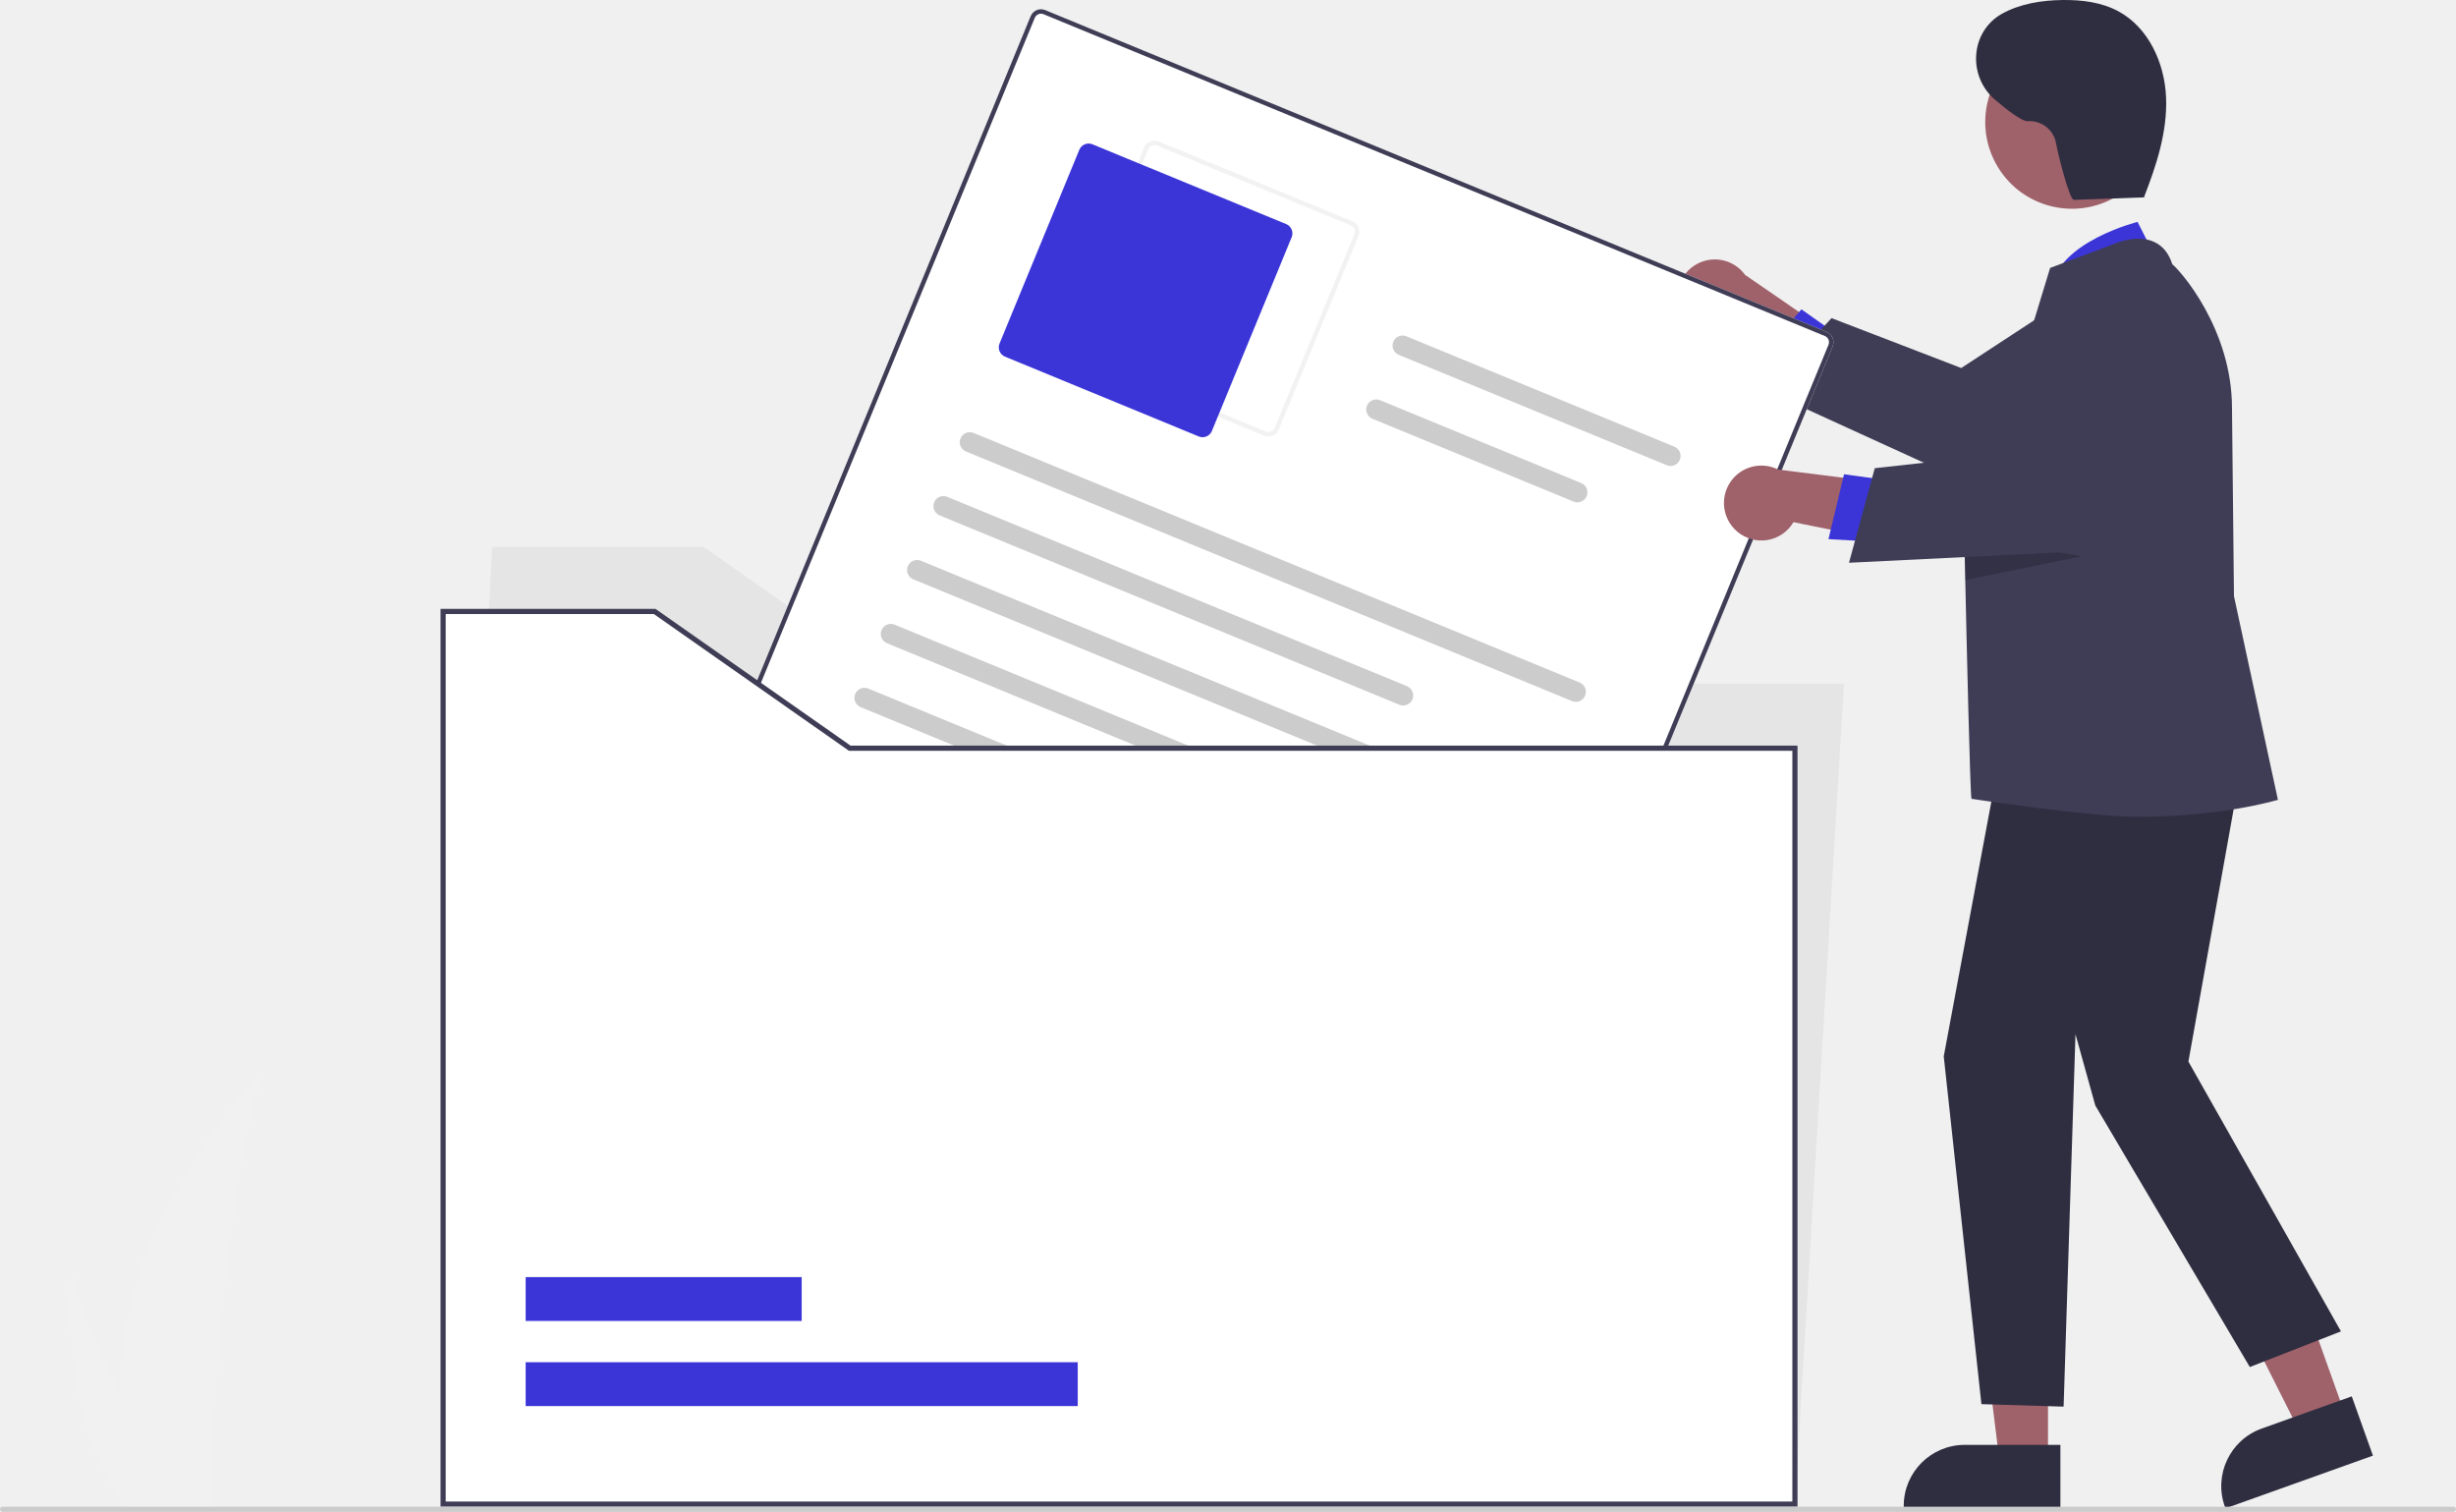
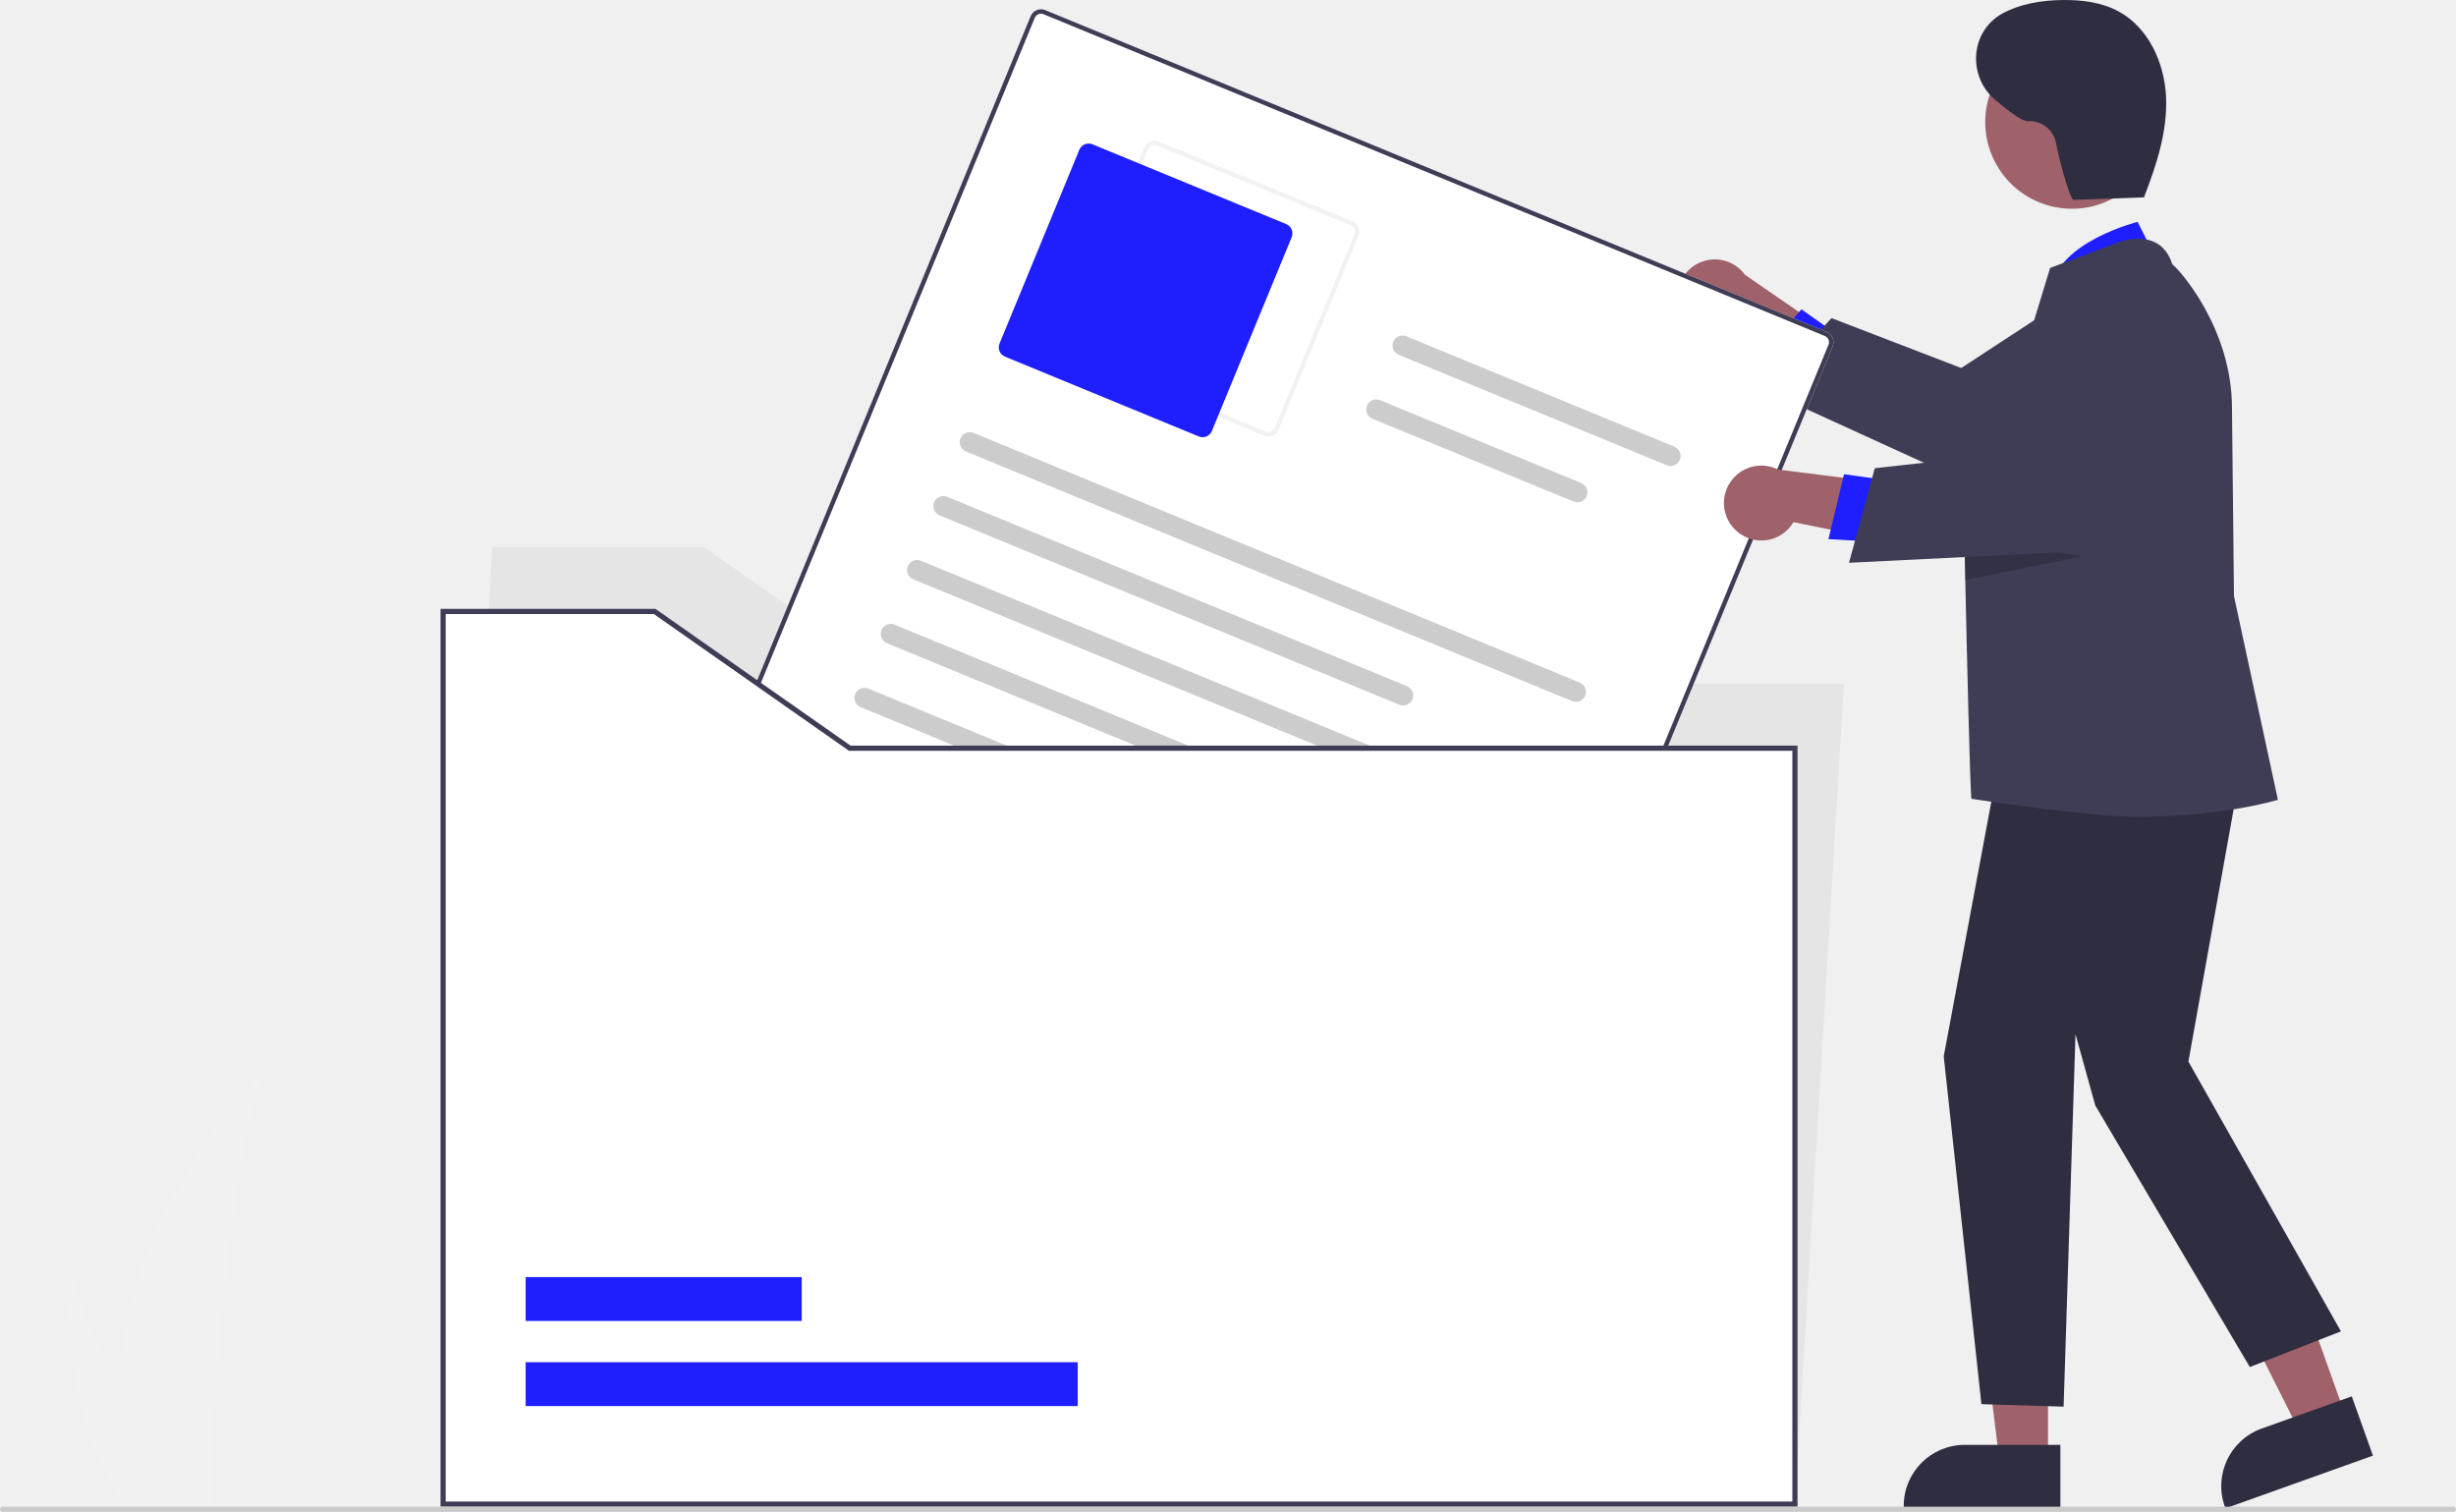
<svg xmlns="http://www.w3.org/2000/svg" id="bb1959b4-201d-4db0-994c-74206432dcb3" data-name="Layer 1" width="952" height="586" viewBox="0 0 952 586">
  <path id="a163713d-a7fc-4807-a77b-111ad75719e9" data-name="Path 133" d="M170.634,697.233a158.394,158.394,0,0,0,7.4,43.785c.1.329.211.653.319.982h27.613c-.029-.295-.059-.624-.088-.982-1.841-21.166,8.677-148.453,21.369-170.483C226.135,572.322,168.493,629.979,170.634,697.233Z" transform="translate(-124 -157)" fill="#f1f1f1" />
  <path id="a1d5a274-7181-45f3-aae5-db776f20014a" data-name="Path 134" d="M172.706,741.018c.231.329.471.658.717.982h20.716c-.157-.28-.339-.609-.55-.982-3.422-6.176-13.551-24.642-22.953-43.785-10.1-20.572-19.374-41.924-18.593-49.652C151.801,649.323,144.809,702.457,172.706,741.018Z" transform="translate(-124 -157)" fill="#f1f1f1" />
  <path d="M775.291,277.577a14.422,14.422,0,0,0,21.041,6.808l39.98,32.07,2.475-26.518-38.345-26.388a14.501,14.501,0,0,0-25.151,14.029Z" transform="translate(-124 -157)" fill="#9f616a" />
-   <polygon points="713.205 130.446 698.283 119.903 681.358 139.458 701.046 151.126 713.205 130.446" fill="#3b35d8" />
+   <polygon points="713.205 130.446 698.283 119.903 681.358 139.458 701.046 151.126 713.205 130.446" fill="#1e1eff" />
  <path d="M833.937,280.296l50.287,19.349L932.633,267.947a24.621,24.621,0,0,1,31.795,37.06l-.433.481-74.454,39.918-81.326-37.153Z" transform="translate(-124 -157)" fill="#3f3d56" />
  <polygon points="695.76 583 171.76 583 190.76 212 272.76 212 348.374 265 714.76 265 695.76 583" fill="#e5e5e5" />
  <path d="M691.489,626.863,388.624,502.135a4.326,4.326,0,0,1-2.35-5.641L523.508,163.262a4.326,4.326,0,0,1,5.641-2.35L832.014,285.64a4.326,4.326,0,0,1,2.35,5.641L697.13,624.513A4.326,4.326,0,0,1,691.489,626.863Z" transform="translate(-124 -157)" fill="#fff" />
  <path d="M691.489,626.863,388.624,502.135a4.326,4.326,0,0,1-2.35-5.641L523.508,163.262a4.326,4.326,0,0,1,5.641-2.35L832.014,285.64a4.326,4.326,0,0,1,2.35,5.641L697.13,624.513A4.326,4.326,0,0,1,691.489,626.863ZM528.491,162.51a2.596,2.596,0,0,0-3.385,1.41L387.872,497.152a2.596,2.596,0,0,0,1.41,3.385l302.865,124.728a2.596,2.596,0,0,0,3.385-1.41L832.766,290.623a2.596,2.596,0,0,0-1.41-3.385Z" transform="translate(-124 -157)" fill="#3f3d56" />
  <path d="M614.031,325.867,538.914,294.931a4.326,4.326,0,0,1-2.35-5.641l30.935-75.117a4.326,4.326,0,0,1,5.641-2.35l75.117,30.935a4.326,4.326,0,0,1,2.35,5.641l-30.935,75.117A4.326,4.326,0,0,1,614.031,325.867ZM572.482,213.422a2.596,2.596,0,0,0-3.385,1.41l-30.935,75.117a2.596,2.596,0,0,0,1.41,3.385l75.117,30.935a2.596,2.596,0,0,0,3.385-1.41l30.935-75.117a2.596,2.596,0,0,0-1.41-3.385Z" transform="translate(-124 -157)" fill="#f2f2f2" />
-   <path d="M588.67,326.171,513.554,295.236a3.893,3.893,0,0,1-2.115-5.077l30.935-75.117a3.893,3.893,0,0,1,5.077-2.115l75.117,30.935a3.893,3.893,0,0,1,2.115,5.077l-30.935,75.117A3.893,3.893,0,0,1,588.67,326.171Z" transform="translate(-124 -157)" fill="#3b35d8" />
+   <path d="M588.67,326.171,513.554,295.236a3.893,3.893,0,0,1-2.115-5.077l30.935-75.117a3.893,3.893,0,0,1,5.077-2.115l75.117,30.935a3.893,3.893,0,0,1,2.115,5.077l-30.935,75.117A3.893,3.893,0,0,1,588.67,326.171Z" transform="translate(-124 -157)" fill="#1e1eff" />
  <path d="M733.355,428.75,498.415,331.995a3.889,3.889,0,1,1,2.962-7.192L736.317,421.558a3.889,3.889,0,0,1-2.962,7.192Z" transform="translate(-124 -157)" fill="#ccc" />
  <path d="M666.416,430.156,488.213,356.767a3.889,3.889,0,1,1,2.962-7.192l178.203,73.389a3.889,3.889,0,1,1-2.962,7.192Z" transform="translate(-124 -157)" fill="#ccc" />
  <path d="M770.073,337.321,666.188,294.539a3.889,3.889,0,1,1,2.962-7.192l103.885,42.783a3.889,3.889,0,0,1-2.962,7.192Z" transform="translate(-124 -157)" fill="#ccc" />
  <path d="M733.945,351.417,655.986,319.311a3.889,3.889,0,1,1,2.962-7.192l77.959,32.106a3.889,3.889,0,0,1-2.962,7.192Z" transform="translate(-124 -157)" fill="#ccc" />
  <path d="M712.951,478.295,478.011,381.54a3.889,3.889,0,1,1,2.962-7.192L715.913,471.103a3.889,3.889,0,0,1-2.962,7.192Z" transform="translate(-124 -157)" fill="#ccc" />
  <path d="M646.012,479.701,467.809,406.313a3.889,3.889,0,1,1,2.962-7.192l178.203,73.389a3.889,3.889,0,1,1-2.962,7.192Z" transform="translate(-124 -157)" fill="#ccc" />
  <path d="M692.547,527.84,457.607,431.085a3.889,3.889,0,0,1,2.962-7.192L695.509,520.648a3.889,3.889,0,0,1-2.962,7.192Z" transform="translate(-124 -157)" fill="#ccc" />
  <path d="M682.345,552.613,447.405,455.858a3.889,3.889,0,0,1,2.962-7.192l234.94,96.755a3.889,3.889,0,0,1-2.962,7.192Z" transform="translate(-124 -157)" fill="#ccc" />
-   <path d="M567.73,550.772a84.703,84.703,0,0,0,14.094-.43c4.212-.492,8.601-1.17,12.293-3.385a11.683,11.683,0,0,0,5.821-8.835,8.222,8.222,0,0,0-4.975-8.337,9.809,9.809,0,0,0-9.951,1.394,12.959,12.959,0,0,0-4.45,10.352c.194,8.004,6.527,15.909,13.559,19.239,7.921,3.75,18.738.563,20.766-8.672.422-1.921-2.194-2.588-3.288-1.354a8.721,8.721,0,0,0,12.172,12.448l-2.944-1.213a20.99,20.99,0,0,0,14.438,15.249,19.47,19.47,0,0,0,5.372.819c2.212.006,4.484,1.116,6.6,1.806l15.244,4.966c2.242.731,3.665-2.673,1.404-3.41l-13.806-4.498c-2.301-.75-4.596-1.52-6.903-2.249-1.649-.521-3.455-.239-5.176-.546a17.288,17.288,0,0,1-13.519-12.645,1.866,1.866,0,0,0-2.944-1.213,5.048,5.048,0,0,1-7.022-7.254l-3.288-1.354c-1.309,5.958-8.576,8.193-13.814,6.471-5.857-1.927-10.892-7.533-12.639-13.405a10.811,10.811,0,0,1,.787-8.602,6.443,6.443,0,0,1,6.75-3.306,4.623,4.623,0,0,1,3.95,5.07,8.269,8.269,0,0,1-4.605,6.264c-3.297,1.77-7.244,2.21-10.906,2.612a78.798,78.798,0,0,1-12.574.358c-2.354-.119-2.826,3.541-.448,3.661Z" transform="translate(-124 -157)" fill="#3b35d8" />
+   <path d="M567.73,550.772a84.703,84.703,0,0,0,14.094-.43c4.212-.492,8.601-1.17,12.293-3.385a11.683,11.683,0,0,0,5.821-8.835,8.222,8.222,0,0,0-4.975-8.337,9.809,9.809,0,0,0-9.951,1.394,12.959,12.959,0,0,0-4.45,10.352c.194,8.004,6.527,15.909,13.559,19.239,7.921,3.75,18.738.563,20.766-8.672.422-1.921-2.194-2.588-3.288-1.354a8.721,8.721,0,0,0,12.172,12.448l-2.944-1.213a20.99,20.99,0,0,0,14.438,15.249,19.47,19.47,0,0,0,5.372.819c2.212.006,4.484,1.116,6.6,1.806l15.244,4.966c2.242.731,3.665-2.673,1.404-3.41l-13.806-4.498c-2.301-.75-4.596-1.52-6.903-2.249-1.649-.521-3.455-.239-5.176-.546a17.288,17.288,0,0,1-13.519-12.645,1.866,1.866,0,0,0-2.944-1.213,5.048,5.048,0,0,1-7.022-7.254l-3.288-1.354c-1.309,5.958-8.576,8.193-13.814,6.471-5.857-1.927-10.892-7.533-12.639-13.405a10.811,10.811,0,0,1,.787-8.602,6.443,6.443,0,0,1,6.75-3.306,4.623,4.623,0,0,1,3.95,5.07,8.269,8.269,0,0,1-4.605,6.264c-3.297,1.77-7.244,2.21-10.906,2.612a78.798,78.798,0,0,1-12.574.358c-2.354-.119-2.826,3.541-.448,3.661Z" transform="translate(-124 -157)" fill="#1e1eff" />
  <polygon points="695.76 290 695.76 583 171.76 583 171.76 237 253.76 237 329.37 290 695.76 290" fill="#fff" />
-   <rect x="203.76" y="528" width="214" height="17" fill="#3b35d8" />
-   <rect x="203.76" y="495" width="107" height="17" fill="#3b35d8" />
+   <rect x="203.76" y="528" width="214" height="17" fill="#1e1eff" />
+   <rect x="203.76" y="495" width="107" height="17" fill="#1e1eff" />
  <path d="M820.76,741h-526V393h83.316l75.614,53H820.76Zm-524-2h522V448H453.058l-75.614-53H296.76Z" transform="translate(-124 -157)" fill="#3f3d56" />
  <polygon points="909.144 548.636 891.414 554.972 858.535 489.598 884.704 480.246 909.144 548.636" fill="#9f616a" />
  <path d="M986.638,741.638l-.259-.723a23.659,23.659,0,0,1,14.3-30.206l34.918-12.479,8.212,22.977Z" transform="translate(-124 -157)" fill="#2f2e41" />
  <polygon points="793.848 566.172 775.019 566.172 766.062 493.546 793.851 493.547 793.848 566.172" fill="#9f616a" />
  <path d="M922.65,741.424l-60.712-.002v-.768A23.631,23.631,0,0,1,885.569,717.024h.002l37.081.002Z" transform="translate(-124 -157)" fill="#2f2e41" />
-   <path d="M960.759,259.186l-8.189-16.181s-30.505,7.643-33.279,25.323Z" transform="translate(-124 -157)" fill="#3b35d8" />
+   <path d="M960.759,259.186l-8.189-16.181s-30.505,7.643-33.279,25.323Z" transform="translate(-124 -157)" fill="#1e1eff" />
  <polygon points="870.547 287.198 848.278 411.467 907.407 516.036 872.083 529.858 812.186 428.494 804.507 400.849 799.899 545.216 768.042 544.249 753.435 409.445 776.862 284.127 870.547 287.198" fill="#2f2e41" />
  <path d="M989.938,388.055l-.77-72.871c0-30.884-20.326-53.647-23.144-55.753-1.326-4.231-3.704-7.156-7.068-8.686-6.776-3.071-15.062.614-15.413.78L918.685,260.844l-.117.341c-.264.78-25.347,83.088-31.645,103.746-.897,2.964-1.413,4.66-1.413,4.66s.098,4.777.273,12.205c.556,25.542,1.872,82.435,2.398,84.823,0,0,45.916,6.961,64.098,6.961,32.707,0,53.482-6.259,53.95-6.366l.751-.156Z" transform="translate(-124 -157)" fill="#3f3d56" />
  <circle cx="927.137" cy="204.303" r="33.608" transform="translate(-108.3804 312.7438) rotate(-28.66301)" fill="#9f616a" />
  <path d="M930.861,372.633l-45.078,9.164c-.175-7.428-.273-12.205-.273-12.205s.516-1.696,1.413-4.66Z" transform="translate(-124 -157)" opacity="0.2" />
  <path d="M797.369,363.027a14.422,14.422,0,0,0,21.815-3.63l50.249,10.094-9.996-24.687-46.185-5.801a14.501,14.501,0,0,0-15.883,24.023Z" transform="translate(-124 -157)" fill="#9f616a" />
-   <polygon points="732.887 186.321 714.788 183.82 708.751 208.968 731.599 210.276 732.887 186.321" fill="#3b35d8" />
+   <polygon points="732.887 186.321 714.788 183.82 708.751 208.968 731.599 210.276 732.887 186.321" fill="#1e1eff" />
  <path d="M850.697,338.474l53.552-5.941,28.412-50.408a24.621,24.621,0,0,1,45.276,18.289l-.163.626-47.76,69.684-89.303,4.404Z" transform="translate(-124 -157)" fill="#3f3d56" />
  <path d="M955.763,233.483l-27.895,1.001c-1.7.061-6.315-18.289-6.919-22.096a10.39,10.39,0,0,0-10.838-8.405c-2.088.197-7.354-3.704-12.787-8.323-10.315-8.77-9.779-25.241,1.553-32.652q.465-.304.912-.555c7.149-4.001,15.511-5.345,23.703-5.447,7.426-.093,15.062.842,21.604,4.357,11.728,6.301,17.97,20.071,18.518,33.374s-3.716,26.31-8.556,38.713" transform="translate(-124 -157)" fill="#2f2e41" />
  <path d="M1075,743H125a1,1,0,0,1,0-2h950a1,1,0,0,1,0,2Z" transform="translate(-124 -157)" fill="#cbcbcb" />
</svg>
